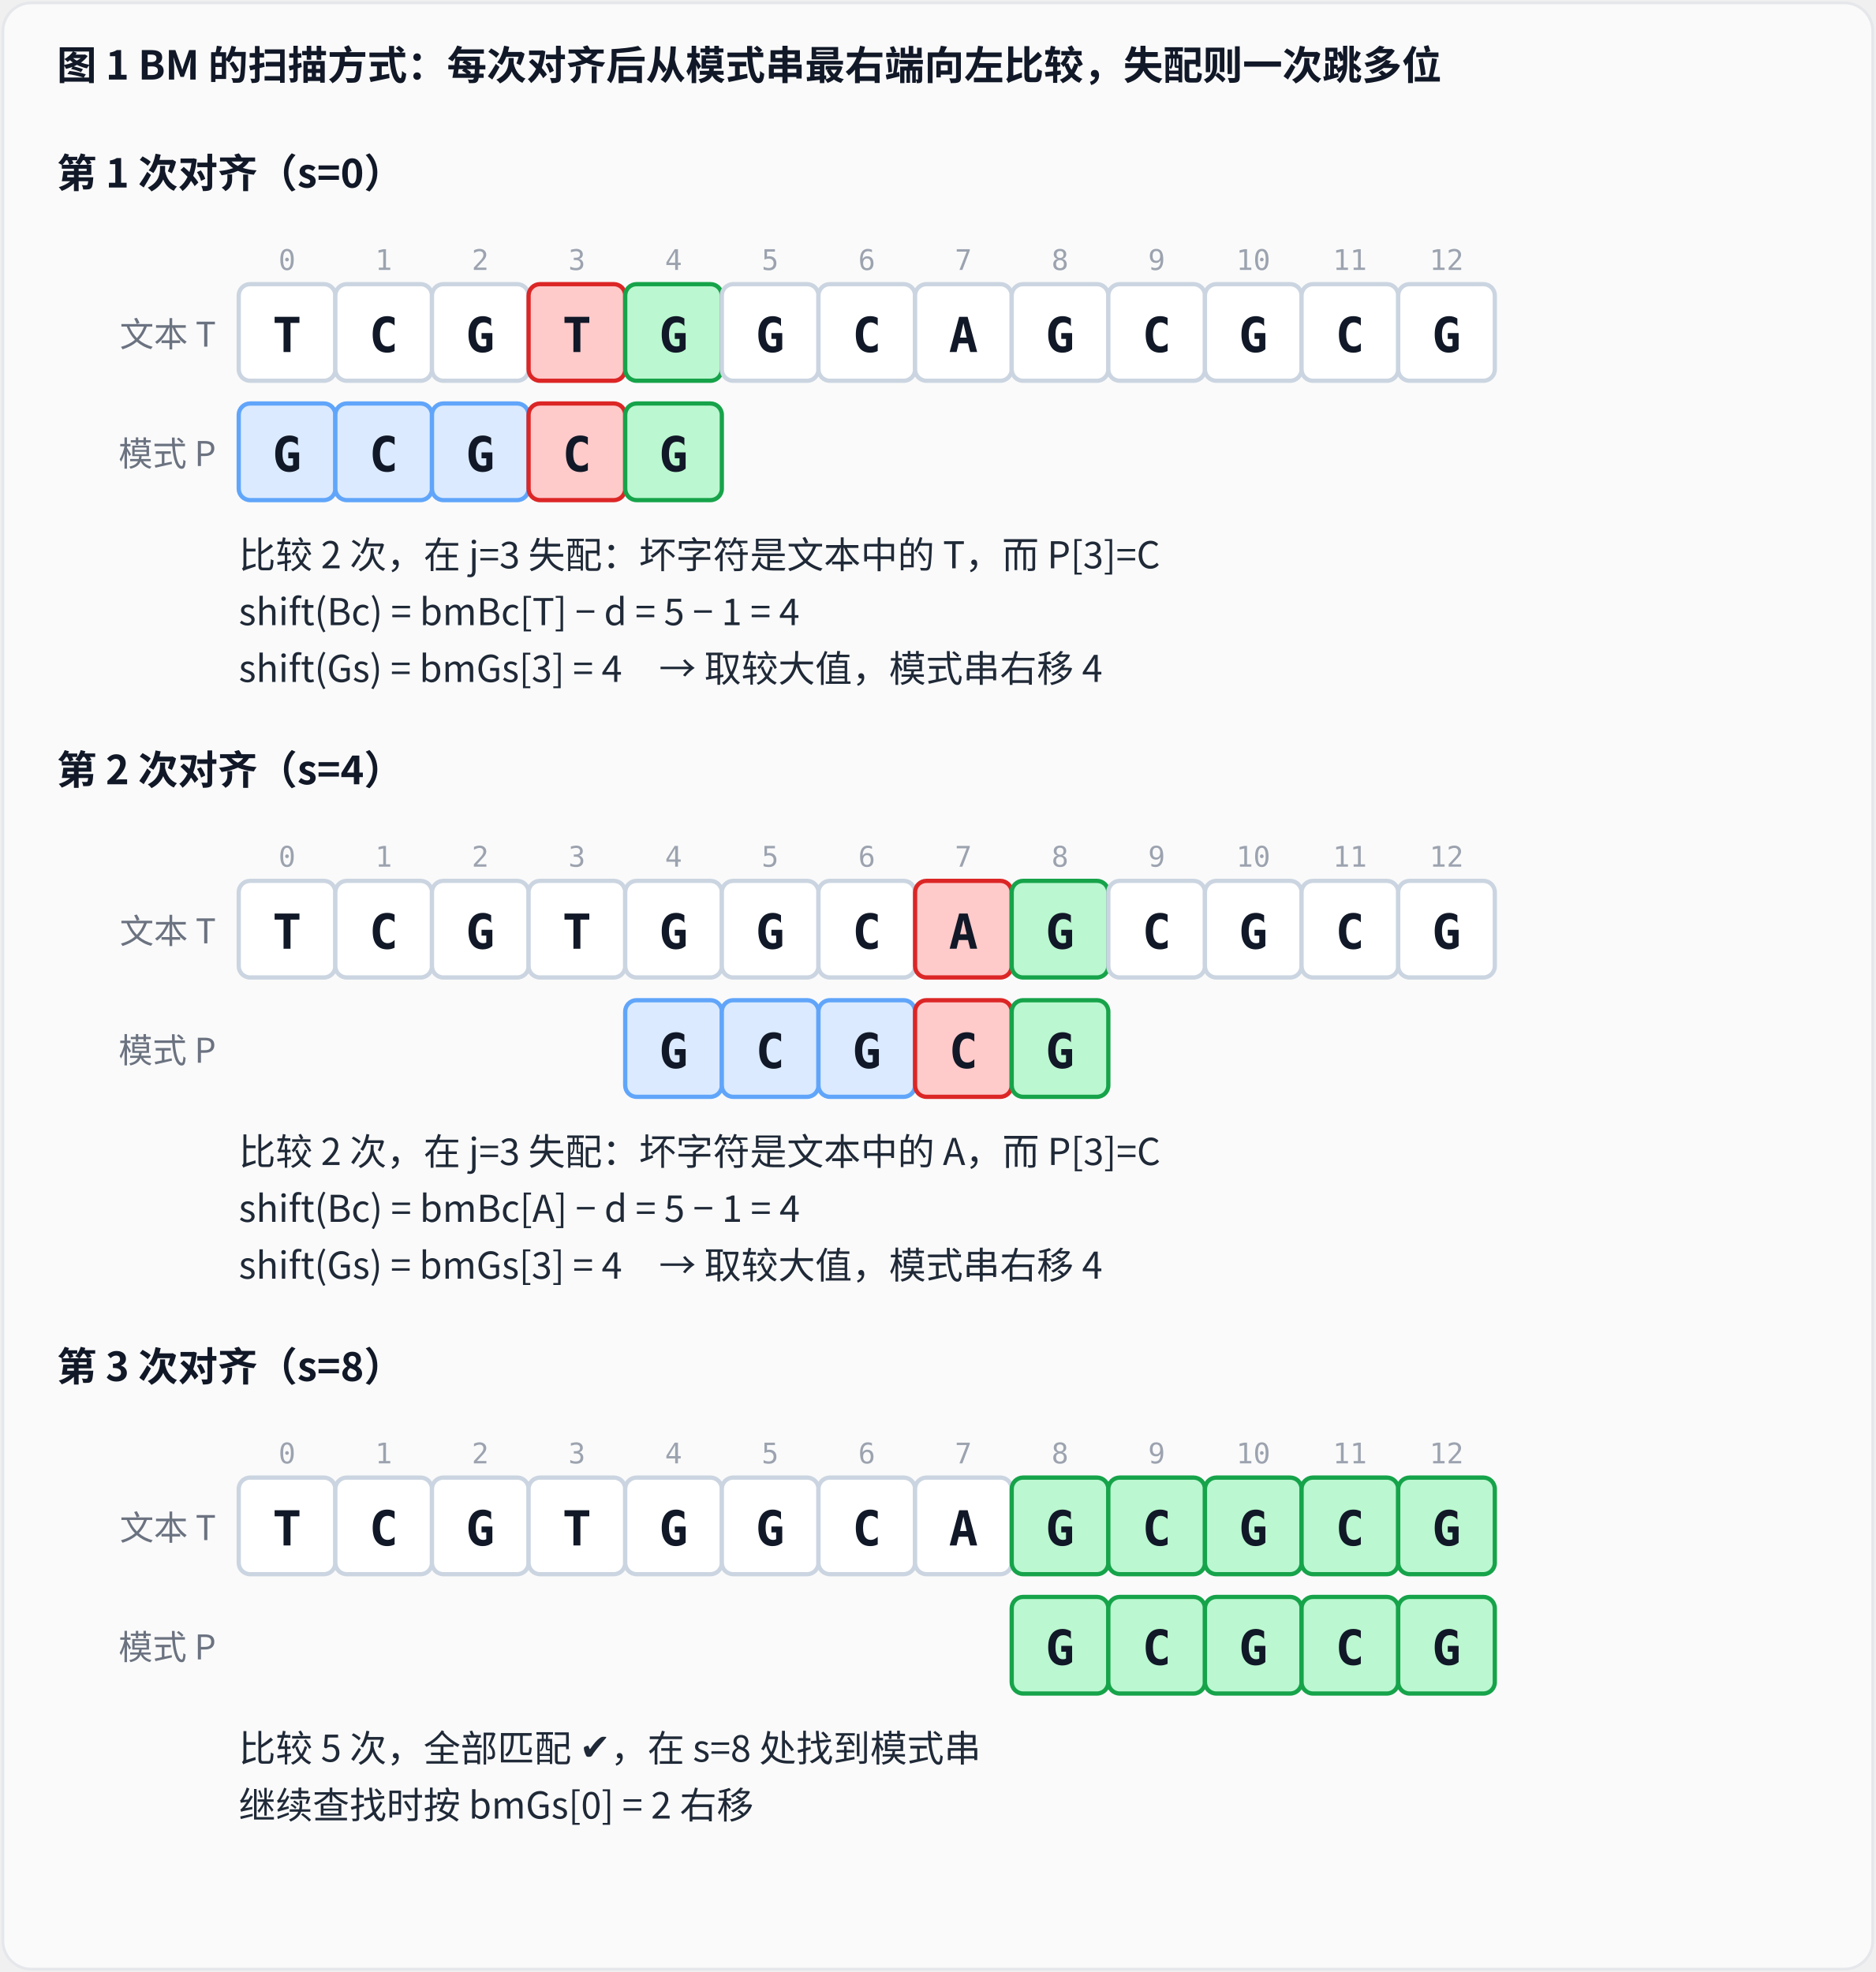
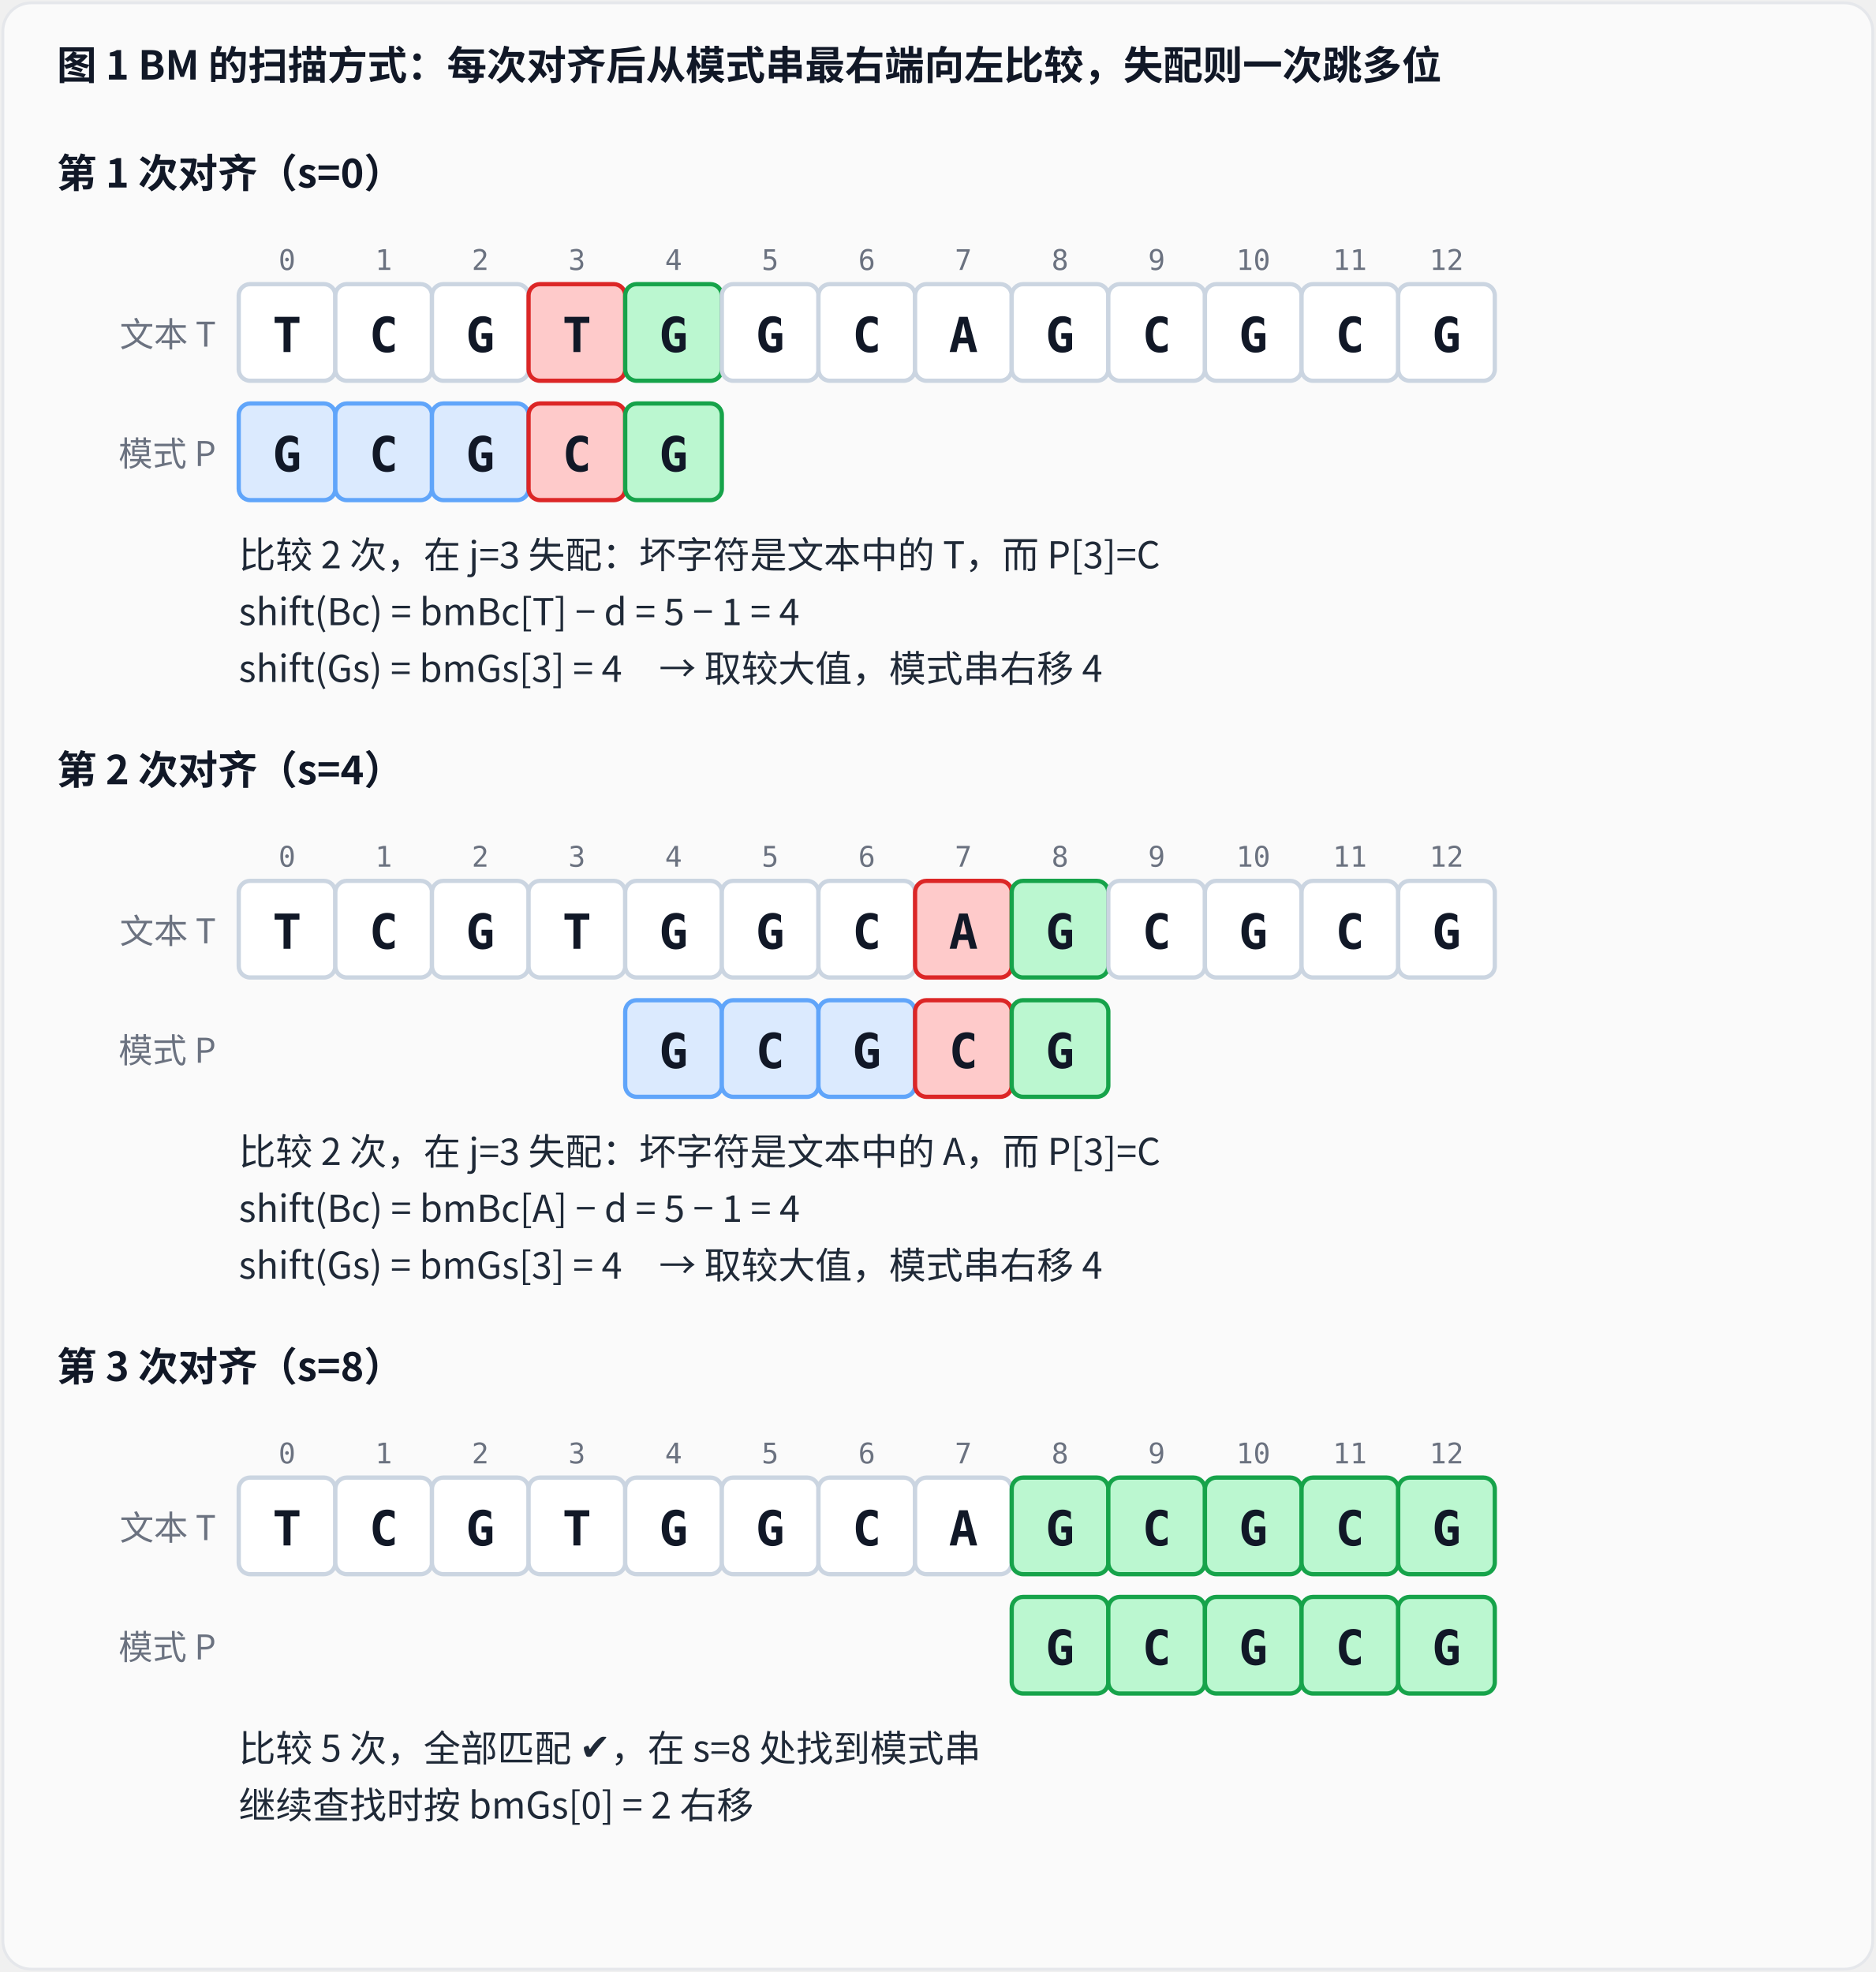
<svg xmlns="http://www.w3.org/2000/svg" viewBox="0 0 660 694" width="660" height="694">
  <style>
.t{font-family:'Noto Sans CJK SC','Noto Sans SC','Microsoft YaHei','PingFang SC',sans-serif;font-size:13px;fill:#1f2937}.tb{font-family:'Noto Sans CJK SC','Noto Sans SC','Microsoft YaHei','PingFang SC',sans-serif;font-size:14px;font-weight:700;fill:#111827}
.s{font-family:'Noto Sans CJK SC','Noto Sans SC','Microsoft YaHei','PingFang SC',sans-serif;font-size:12px;fill:#6b7280}.m{font-family:'JetBrains Mono','Consolas','Menlo','DejaVu Sans Mono',monospace;font-weight:700;fill:#111827;text-anchor:middle;dominant-baseline:central}
- .i{font-family:'JetBrains Mono','Consolas','Menlo','DejaVu Sans Mono',monospace;font-size:10px;fill:#9ca3af;text-anchor:middle}.c{text-anchor:middle}.r{text-anchor:end}
+ .i{font-family:'JetBrains Mono','Consolas','Menlo','DejaVu Sans Mono',monospace;font-size:10px;fill:#6b7280;text-anchor:middle}.c{text-anchor:middle}.r{text-anchor:end}
</style>
  <defs>
    <marker id="a" viewBox="0 0 10 10" refX="9" refY="5" markerWidth="7" markerHeight="7" orient="auto">
      <path d="M0 0L10 5L0 10z" fill="#475569" />
    </marker>
  </defs>
  <rect x="1" y="1" width="658" height="692" rx="10" fill="#fafafa" stroke="#e5e7eb" />
  <text x="20" y="28" class="tb">图 1  BM 的扫描方式：每次对齐后从模式串最右端向左比较，失配则一次跳多位</text>
  <text x="20" y="66" class="tb">第 1 次对齐（s=0）</text>
  <text x="76" y="122" class="s r">文本 T</text>
  <rect x="84" y="100" width="34" height="34" rx="4" fill="#ffffff" stroke="#cbd5e1" stroke-width="1.5" />
  <text x="101.0" y="118.0" class="m" style="font-size:17px;fill:#111827">T</text>
  <text x="101.0" y="95" class="i">0</text>
  <rect x="118" y="100" width="34" height="34" rx="4" fill="#ffffff" stroke="#cbd5e1" stroke-width="1.5" />
  <text x="135.0" y="118.0" class="m" style="font-size:17px;fill:#111827">C</text>
  <text x="135.0" y="95" class="i">1</text>
  <rect x="152" y="100" width="34" height="34" rx="4" fill="#ffffff" stroke="#cbd5e1" stroke-width="1.5" />
  <text x="169.0" y="118.0" class="m" style="font-size:17px;fill:#111827">G</text>
  <text x="169.0" y="95" class="i">2</text>
  <rect x="186" y="100" width="34" height="34" rx="4" fill="#fecaca" stroke="#dc2626" stroke-width="1.5" />
  <text x="203.0" y="118.0" class="m" style="font-size:17px;fill:#111827">T</text>
  <text x="203.0" y="95" class="i">3</text>
  <rect x="220" y="100" width="34" height="34" rx="4" fill="#bbf7d0" stroke="#16a34a" stroke-width="1.5" />
  <text x="237.0" y="118.0" class="m" style="font-size:17px;fill:#111827">G</text>
  <text x="237.0" y="95" class="i">4</text>
  <rect x="254" y="100" width="34" height="34" rx="4" fill="#ffffff" stroke="#cbd5e1" stroke-width="1.5" />
  <text x="271.0" y="118.0" class="m" style="font-size:17px;fill:#111827">G</text>
  <text x="271.0" y="95" class="i">5</text>
  <rect x="288" y="100" width="34" height="34" rx="4" fill="#ffffff" stroke="#cbd5e1" stroke-width="1.5" />
  <text x="305.0" y="118.0" class="m" style="font-size:17px;fill:#111827">C</text>
  <text x="305.0" y="95" class="i">6</text>
  <rect x="322" y="100" width="34" height="34" rx="4" fill="#ffffff" stroke="#cbd5e1" stroke-width="1.5" />
  <text x="339.0" y="118.0" class="m" style="font-size:17px;fill:#111827">A</text>
  <text x="339.0" y="95" class="i">7</text>
  <rect x="356" y="100" width="34" height="34" rx="4" fill="#ffffff" stroke="#cbd5e1" stroke-width="1.5" />
  <text x="373.0" y="118.0" class="m" style="font-size:17px;fill:#111827">G</text>
  <text x="373.0" y="95" class="i">8</text>
  <rect x="390" y="100" width="34" height="34" rx="4" fill="#ffffff" stroke="#cbd5e1" stroke-width="1.5" />
  <text x="407.0" y="118.0" class="m" style="font-size:17px;fill:#111827">C</text>
  <text x="407.0" y="95" class="i">9</text>
  <rect x="424" y="100" width="34" height="34" rx="4" fill="#ffffff" stroke="#cbd5e1" stroke-width="1.5" />
  <text x="441.0" y="118.0" class="m" style="font-size:17px;fill:#111827">G</text>
  <text x="441.0" y="95" class="i">10</text>
  <rect x="458" y="100" width="34" height="34" rx="4" fill="#ffffff" stroke="#cbd5e1" stroke-width="1.5" />
  <text x="475.0" y="118.0" class="m" style="font-size:17px;fill:#111827">C</text>
  <text x="475.0" y="95" class="i">11</text>
  <rect x="492" y="100" width="34" height="34" rx="4" fill="#ffffff" stroke="#cbd5e1" stroke-width="1.5" />
  <text x="509.0" y="118.0" class="m" style="font-size:17px;fill:#111827">G</text>
  <text x="509.0" y="95" class="i">12</text>
  <text x="76" y="164" class="s r">模式 P</text>
  <rect x="84" y="142" width="34" height="34" rx="4" fill="#dbeafe" stroke="#60a5fa" stroke-width="1.5" />
  <text x="101.0" y="160.0" class="m" style="font-size:17px;fill:#111827">G</text>
  <rect x="118" y="142" width="34" height="34" rx="4" fill="#dbeafe" stroke="#60a5fa" stroke-width="1.5" />
  <text x="135.0" y="160.0" class="m" style="font-size:17px;fill:#111827">C</text>
  <rect x="152" y="142" width="34" height="34" rx="4" fill="#dbeafe" stroke="#60a5fa" stroke-width="1.5" />
  <text x="169.0" y="160.0" class="m" style="font-size:17px;fill:#111827">G</text>
  <rect x="186" y="142" width="34" height="34" rx="4" fill="#fecaca" stroke="#dc2626" stroke-width="1.5" />
  <text x="203.0" y="160.0" class="m" style="font-size:17px;fill:#111827">C</text>
  <rect x="220" y="142" width="34" height="34" rx="4" fill="#bbf7d0" stroke="#16a34a" stroke-width="1.5" />
  <text x="237.0" y="160.0" class="m" style="font-size:17px;fill:#111827">G</text>
  <text x="84" y="200" class="t">比较 2 次，在 j=3 失配：坏字符是文本中的 T，而 P[3]=C</text>
  <text x="84" y="220" class="t">shift(Bc) = bmBc[T] − d = 5 − 1 = 4</text>
  <text x="84" y="240" class="t">shift(Gs) = bmGs[3] = 4　→ 取较大值，模式串右移 4</text>
  <text x="20" y="276" class="tb">第 2 次对齐（s=4）</text>
  <text x="76" y="332" class="s r">文本 T</text>
  <rect x="84" y="310" width="34" height="34" rx="4" fill="#ffffff" stroke="#cbd5e1" stroke-width="1.5" />
  <text x="101.0" y="328.0" class="m" style="font-size:17px;fill:#111827">T</text>
  <text x="101.0" y="305" class="i">0</text>
  <rect x="118" y="310" width="34" height="34" rx="4" fill="#ffffff" stroke="#cbd5e1" stroke-width="1.5" />
  <text x="135.0" y="328.0" class="m" style="font-size:17px;fill:#111827">C</text>
  <text x="135.0" y="305" class="i">1</text>
  <rect x="152" y="310" width="34" height="34" rx="4" fill="#ffffff" stroke="#cbd5e1" stroke-width="1.5" />
  <text x="169.0" y="328.0" class="m" style="font-size:17px;fill:#111827">G</text>
  <text x="169.0" y="305" class="i">2</text>
  <rect x="186" y="310" width="34" height="34" rx="4" fill="#ffffff" stroke="#cbd5e1" stroke-width="1.5" />
  <text x="203.0" y="328.0" class="m" style="font-size:17px;fill:#111827">T</text>
  <text x="203.0" y="305" class="i">3</text>
  <rect x="220" y="310" width="34" height="34" rx="4" fill="#ffffff" stroke="#cbd5e1" stroke-width="1.5" />
  <text x="237.0" y="328.0" class="m" style="font-size:17px;fill:#111827">G</text>
  <text x="237.0" y="305" class="i">4</text>
  <rect x="254" y="310" width="34" height="34" rx="4" fill="#ffffff" stroke="#cbd5e1" stroke-width="1.5" />
  <text x="271.0" y="328.0" class="m" style="font-size:17px;fill:#111827">G</text>
  <text x="271.0" y="305" class="i">5</text>
  <rect x="288" y="310" width="34" height="34" rx="4" fill="#ffffff" stroke="#cbd5e1" stroke-width="1.5" />
  <text x="305.0" y="328.0" class="m" style="font-size:17px;fill:#111827">C</text>
  <text x="305.0" y="305" class="i">6</text>
  <rect x="322" y="310" width="34" height="34" rx="4" fill="#fecaca" stroke="#dc2626" stroke-width="1.5" />
  <text x="339.0" y="328.0" class="m" style="font-size:17px;fill:#111827">A</text>
  <text x="339.0" y="305" class="i">7</text>
  <rect x="356" y="310" width="34" height="34" rx="4" fill="#bbf7d0" stroke="#16a34a" stroke-width="1.5" />
  <text x="373.0" y="328.0" class="m" style="font-size:17px;fill:#111827">G</text>
  <text x="373.0" y="305" class="i">8</text>
  <rect x="390" y="310" width="34" height="34" rx="4" fill="#ffffff" stroke="#cbd5e1" stroke-width="1.5" />
  <text x="407.0" y="328.0" class="m" style="font-size:17px;fill:#111827">C</text>
  <text x="407.0" y="305" class="i">9</text>
  <rect x="424" y="310" width="34" height="34" rx="4" fill="#ffffff" stroke="#cbd5e1" stroke-width="1.5" />
  <text x="441.0" y="328.0" class="m" style="font-size:17px;fill:#111827">G</text>
  <text x="441.0" y="305" class="i">10</text>
  <rect x="458" y="310" width="34" height="34" rx="4" fill="#ffffff" stroke="#cbd5e1" stroke-width="1.5" />
  <text x="475.0" y="328.0" class="m" style="font-size:17px;fill:#111827">C</text>
  <text x="475.0" y="305" class="i">11</text>
  <rect x="492" y="310" width="34" height="34" rx="4" fill="#ffffff" stroke="#cbd5e1" stroke-width="1.5" />
  <text x="509.0" y="328.0" class="m" style="font-size:17px;fill:#111827">G</text>
  <text x="509.0" y="305" class="i">12</text>
  <text x="76" y="374" class="s r">模式 P</text>
  <rect x="220" y="352" width="34" height="34" rx="4" fill="#dbeafe" stroke="#60a5fa" stroke-width="1.5" />
  <text x="237.0" y="370.0" class="m" style="font-size:17px;fill:#111827">G</text>
  <rect x="254" y="352" width="34" height="34" rx="4" fill="#dbeafe" stroke="#60a5fa" stroke-width="1.5" />
  <text x="271.0" y="370.0" class="m" style="font-size:17px;fill:#111827">C</text>
  <rect x="288" y="352" width="34" height="34" rx="4" fill="#dbeafe" stroke="#60a5fa" stroke-width="1.5" />
  <text x="305.0" y="370.0" class="m" style="font-size:17px;fill:#111827">G</text>
  <rect x="322" y="352" width="34" height="34" rx="4" fill="#fecaca" stroke="#dc2626" stroke-width="1.5" />
  <text x="339.0" y="370.0" class="m" style="font-size:17px;fill:#111827">C</text>
  <rect x="356" y="352" width="34" height="34" rx="4" fill="#bbf7d0" stroke="#16a34a" stroke-width="1.5" />
  <text x="373.0" y="370.0" class="m" style="font-size:17px;fill:#111827">G</text>
  <text x="84" y="410" class="t">比较 2 次，在 j=3 失配：坏字符是文本中的 A，而 P[3]=C</text>
  <text x="84" y="430" class="t">shift(Bc) = bmBc[A] − d = 5 − 1 = 4</text>
  <text x="84" y="450" class="t">shift(Gs) = bmGs[3] = 4　→ 取较大值，模式串右移 4</text>
  <text x="20" y="486" class="tb">第 3 次对齐（s=8）</text>
  <text x="76" y="542" class="s r">文本 T</text>
  <rect x="84" y="520" width="34" height="34" rx="4" fill="#ffffff" stroke="#cbd5e1" stroke-width="1.5" />
  <text x="101.0" y="538.0" class="m" style="font-size:17px;fill:#111827">T</text>
  <text x="101.0" y="515" class="i">0</text>
  <rect x="118" y="520" width="34" height="34" rx="4" fill="#ffffff" stroke="#cbd5e1" stroke-width="1.5" />
  <text x="135.0" y="538.0" class="m" style="font-size:17px;fill:#111827">C</text>
  <text x="135.0" y="515" class="i">1</text>
  <rect x="152" y="520" width="34" height="34" rx="4" fill="#ffffff" stroke="#cbd5e1" stroke-width="1.5" />
  <text x="169.0" y="538.0" class="m" style="font-size:17px;fill:#111827">G</text>
  <text x="169.0" y="515" class="i">2</text>
  <rect x="186" y="520" width="34" height="34" rx="4" fill="#ffffff" stroke="#cbd5e1" stroke-width="1.5" />
  <text x="203.0" y="538.0" class="m" style="font-size:17px;fill:#111827">T</text>
  <text x="203.0" y="515" class="i">3</text>
  <rect x="220" y="520" width="34" height="34" rx="4" fill="#ffffff" stroke="#cbd5e1" stroke-width="1.5" />
  <text x="237.0" y="538.0" class="m" style="font-size:17px;fill:#111827">G</text>
  <text x="237.0" y="515" class="i">4</text>
  <rect x="254" y="520" width="34" height="34" rx="4" fill="#ffffff" stroke="#cbd5e1" stroke-width="1.5" />
  <text x="271.0" y="538.0" class="m" style="font-size:17px;fill:#111827">G</text>
  <text x="271.0" y="515" class="i">5</text>
  <rect x="288" y="520" width="34" height="34" rx="4" fill="#ffffff" stroke="#cbd5e1" stroke-width="1.5" />
  <text x="305.0" y="538.0" class="m" style="font-size:17px;fill:#111827">C</text>
  <text x="305.0" y="515" class="i">6</text>
  <rect x="322" y="520" width="34" height="34" rx="4" fill="#ffffff" stroke="#cbd5e1" stroke-width="1.5" />
  <text x="339.0" y="538.0" class="m" style="font-size:17px;fill:#111827">A</text>
  <text x="339.0" y="515" class="i">7</text>
  <rect x="356" y="520" width="34" height="34" rx="4" fill="#bbf7d0" stroke="#16a34a" stroke-width="1.5" />
  <text x="373.0" y="538.0" class="m" style="font-size:17px;fill:#111827">G</text>
  <text x="373.0" y="515" class="i">8</text>
  <rect x="390" y="520" width="34" height="34" rx="4" fill="#bbf7d0" stroke="#16a34a" stroke-width="1.5" />
  <text x="407.0" y="538.0" class="m" style="font-size:17px;fill:#111827">C</text>
  <text x="407.0" y="515" class="i">9</text>
  <rect x="424" y="520" width="34" height="34" rx="4" fill="#bbf7d0" stroke="#16a34a" stroke-width="1.5" />
  <text x="441.0" y="538.0" class="m" style="font-size:17px;fill:#111827">G</text>
  <text x="441.0" y="515" class="i">10</text>
  <rect x="458" y="520" width="34" height="34" rx="4" fill="#bbf7d0" stroke="#16a34a" stroke-width="1.5" />
  <text x="475.0" y="538.0" class="m" style="font-size:17px;fill:#111827">C</text>
  <text x="475.0" y="515" class="i">11</text>
  <rect x="492" y="520" width="34" height="34" rx="4" fill="#bbf7d0" stroke="#16a34a" stroke-width="1.5" />
  <text x="509.0" y="538.0" class="m" style="font-size:17px;fill:#111827">G</text>
  <text x="509.0" y="515" class="i">12</text>
  <text x="76" y="584" class="s r">模式 P</text>
  <rect x="356" y="562" width="34" height="34" rx="4" fill="#bbf7d0" stroke="#16a34a" stroke-width="1.5" />
  <text x="373.0" y="580.0" class="m" style="font-size:17px;fill:#111827">G</text>
  <rect x="390" y="562" width="34" height="34" rx="4" fill="#bbf7d0" stroke="#16a34a" stroke-width="1.5" />
  <text x="407.0" y="580.0" class="m" style="font-size:17px;fill:#111827">C</text>
  <rect x="424" y="562" width="34" height="34" rx="4" fill="#bbf7d0" stroke="#16a34a" stroke-width="1.5" />
  <text x="441.0" y="580.0" class="m" style="font-size:17px;fill:#111827">G</text>
  <rect x="458" y="562" width="34" height="34" rx="4" fill="#bbf7d0" stroke="#16a34a" stroke-width="1.5" />
  <text x="475.0" y="580.0" class="m" style="font-size:17px;fill:#111827">C</text>
  <rect x="492" y="562" width="34" height="34" rx="4" fill="#bbf7d0" stroke="#16a34a" stroke-width="1.5" />
  <text x="509.0" y="580.0" class="m" style="font-size:17px;fill:#111827">G</text>
  <text x="84" y="620" class="t">比较 5 次，全部匹配 ✔，在 s=8 处找到模式串</text>
  <text x="84" y="640" class="t">继续查找时按 bmGs[0] = 2 右移</text>
</svg>
